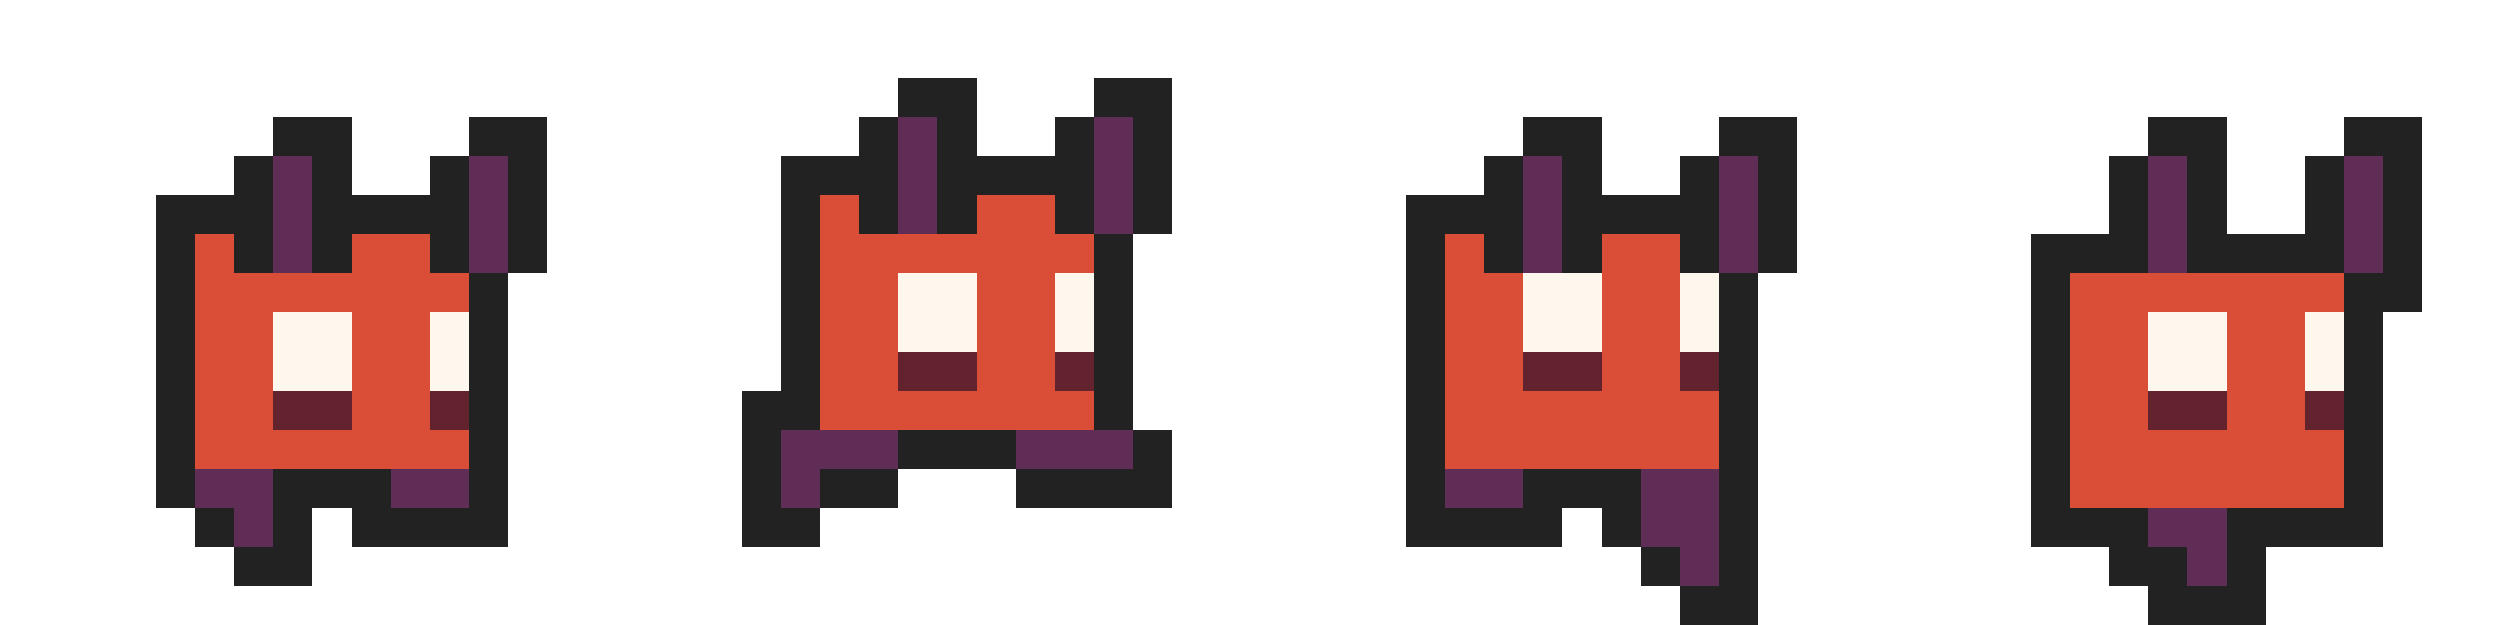
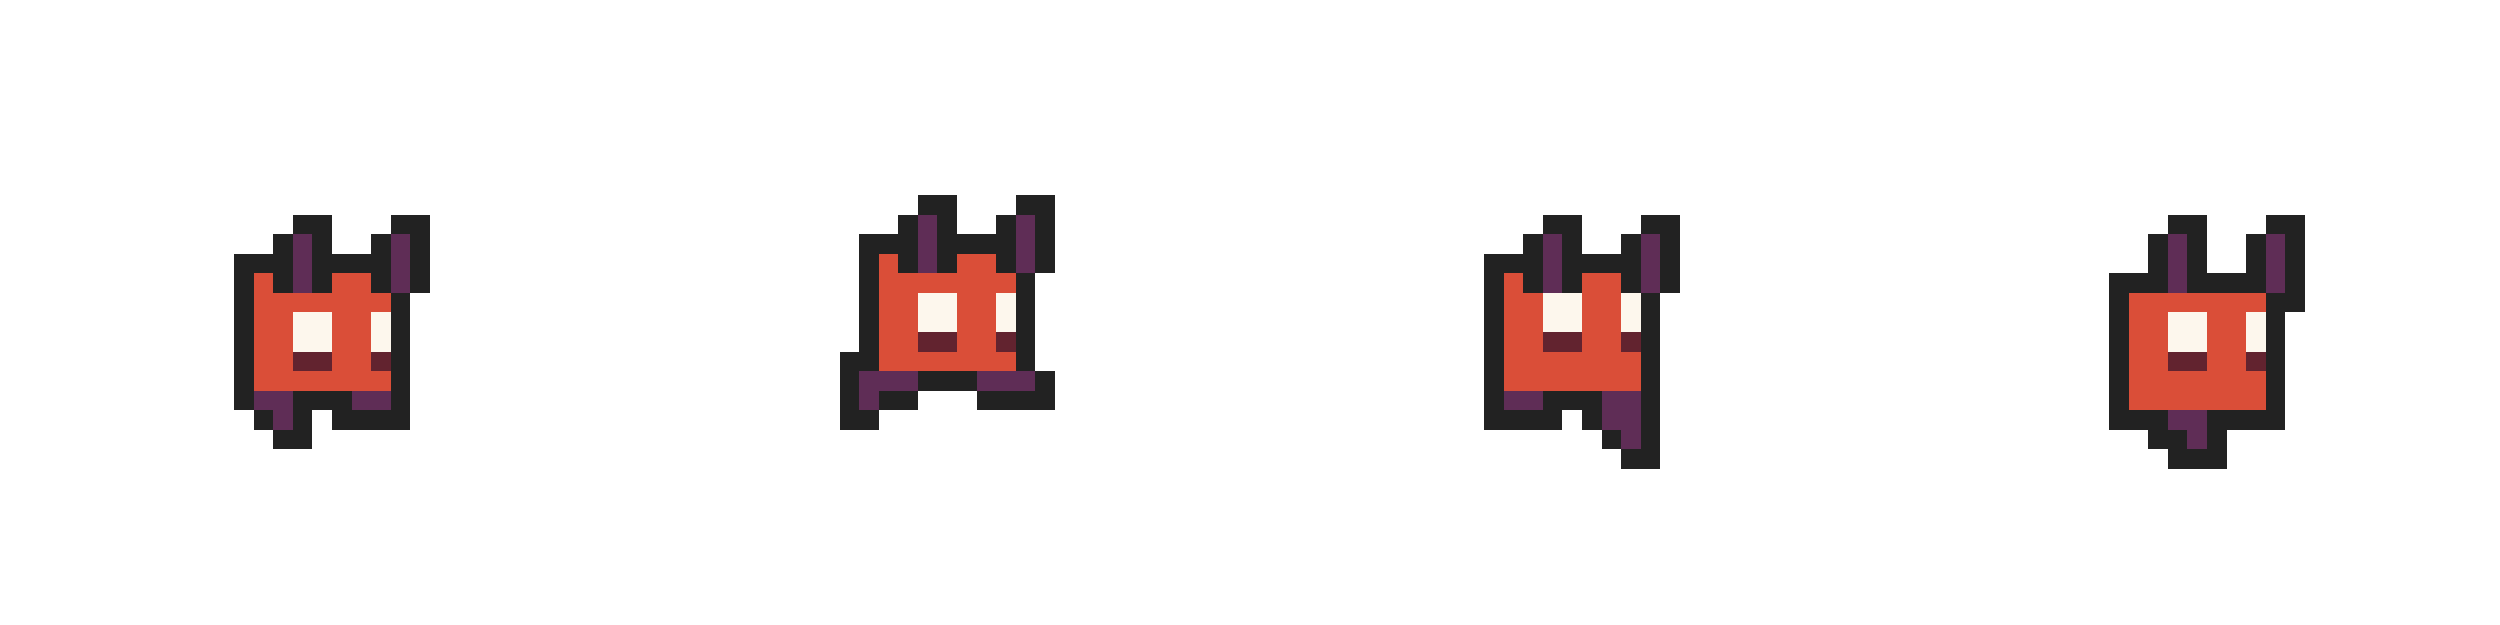
- <svg xmlns="http://www.w3.org/2000/svg" version="1.1" width="64" height="16" shape-rendering="crispEdges">
-   <rect x="23" y="2" width="1" height="1" fill="#222222" />
-   <rect x="24" y="2" width="1" height="1" fill="#222222" />
-   <rect x="28" y="2" width="1" height="1" fill="#222222" />
-   <rect x="29" y="2" width="1" height="1" fill="#222222" />
-   <rect x="7" y="3" width="1" height="1" fill="#222222" />
-   <rect x="8" y="3" width="1" height="1" fill="#222222" />
-   <rect x="12" y="3" width="1" height="1" fill="#222222" />
-   <rect x="13" y="3" width="1" height="1" fill="#222222" />
-   <rect x="22" y="3" width="1" height="1" fill="#222222" />
-   <rect x="23" y="3" width="1" height="1" fill="#5F2D56" />
-   <rect x="24" y="3" width="1" height="1" fill="#222222" />
-   <rect x="27" y="3" width="1" height="1" fill="#222222" />
-   <rect x="28" y="3" width="1" height="1" fill="#5F2D56" />
-   <rect x="29" y="3" width="1" height="1" fill="#222222" />
-   <rect x="39" y="3" width="1" height="1" fill="#222222" />
-   <rect x="40" y="3" width="1" height="1" fill="#222222" />
-   <rect x="44" y="3" width="1" height="1" fill="#222222" />
-   <rect x="45" y="3" width="1" height="1" fill="#222222" />
-   <rect x="55" y="3" width="1" height="1" fill="#222222" />
-   <rect x="56" y="3" width="1" height="1" fill="#222222" />
-   <rect x="60" y="3" width="1" height="1" fill="#222222" />
-   <rect x="61" y="3" width="1" height="1" fill="#222222" />
-   <rect x="6" y="4" width="1" height="1" fill="#222222" />
-   <rect x="7" y="4" width="1" height="1" fill="#5F2D56" />
-   <rect x="8" y="4" width="1" height="1" fill="#222222" />
-   <rect x="11" y="4" width="1" height="1" fill="#222222" />
-   <rect x="12" y="4" width="1" height="1" fill="#5F2D56" />
-   <rect x="13" y="4" width="1" height="1" fill="#222222" />
-   <rect x="20" y="4" width="1" height="1" fill="#222222" />
-   <rect x="21" y="4" width="1" height="1" fill="#222222" />
-   <rect x="22" y="4" width="1" height="1" fill="#222222" />
-   <rect x="23" y="4" width="1" height="1" fill="#5F2D56" />
-   <rect x="24" y="4" width="1" height="1" fill="#222222" />
-   <rect x="25" y="4" width="1" height="1" fill="#222222" />
-   <rect x="26" y="4" width="1" height="1" fill="#222222" />
-   <rect x="27" y="4" width="1" height="1" fill="#222222" />
-   <rect x="28" y="4" width="1" height="1" fill="#5F2D56" />
-   <rect x="29" y="4" width="1" height="1" fill="#222222" />
-   <rect x="38" y="4" width="1" height="1" fill="#222222" />
-   <rect x="39" y="4" width="1" height="1" fill="#5F2D56" />
-   <rect x="40" y="4" width="1" height="1" fill="#222222" />
-   <rect x="43" y="4" width="1" height="1" fill="#222222" />
-   <rect x="44" y="4" width="1" height="1" fill="#5F2D56" />
-   <rect x="45" y="4" width="1" height="1" fill="#222222" />
-   <rect x="54" y="4" width="1" height="1" fill="#222222" />
-   <rect x="55" y="4" width="1" height="1" fill="#5F2D56" />
-   <rect x="56" y="4" width="1" height="1" fill="#222222" />
-   <rect x="59" y="4" width="1" height="1" fill="#222222" />
-   <rect x="60" y="4" width="1" height="1" fill="#5F2D56" />
-   <rect x="61" y="4" width="1" height="1" fill="#222222" />
-   <rect x="4" y="5" width="1" height="1" fill="#222222" />
-   <rect x="5" y="5" width="1" height="1" fill="#222222" />
-   <rect x="6" y="5" width="1" height="1" fill="#222222" />
-   <rect x="7" y="5" width="1" height="1" fill="#5F2D56" />
-   <rect x="8" y="5" width="1" height="1" fill="#222222" />
-   <rect x="9" y="5" width="1" height="1" fill="#222222" />
-   <rect x="10" y="5" width="1" height="1" fill="#222222" />
-   <rect x="11" y="5" width="1" height="1" fill="#222222" />
-   <rect x="12" y="5" width="1" height="1" fill="#5F2D56" />
-   <rect x="13" y="5" width="1" height="1" fill="#222222" />
-   <rect x="20" y="5" width="1" height="1" fill="#222222" />
-   <rect x="21" y="5" width="1" height="1" fill="#DA4E38" />
-   <rect x="22" y="5" width="1" height="1" fill="#222222" />
-   <rect x="23" y="5" width="1" height="1" fill="#5F2D56" />
-   <rect x="24" y="5" width="1" height="1" fill="#222222" />
-   <rect x="25" y="5" width="1" height="1" fill="#DA4E38" />
-   <rect x="26" y="5" width="1" height="1" fill="#DA4E38" />
-   <rect x="27" y="5" width="1" height="1" fill="#222222" />
-   <rect x="28" y="5" width="1" height="1" fill="#5F2D56" />
-   <rect x="29" y="5" width="1" height="1" fill="#222222" />
-   <rect x="36" y="5" width="1" height="1" fill="#222222" />
-   <rect x="37" y="5" width="1" height="1" fill="#222222" />
-   <rect x="38" y="5" width="1" height="1" fill="#222222" />
-   <rect x="39" y="5" width="1" height="1" fill="#5F2D56" />
-   <rect x="40" y="5" width="1" height="1" fill="#222222" />
-   <rect x="41" y="5" width="1" height="1" fill="#222222" />
-   <rect x="42" y="5" width="1" height="1" fill="#222222" />
-   <rect x="43" y="5" width="1" height="1" fill="#222222" />
-   <rect x="44" y="5" width="1" height="1" fill="#5F2D56" />
-   <rect x="45" y="5" width="1" height="1" fill="#222222" />
-   <rect x="54" y="5" width="1" height="1" fill="#222222" />
-   <rect x="55" y="5" width="1" height="1" fill="#5F2D56" />
-   <rect x="56" y="5" width="1" height="1" fill="#222222" />
-   <rect x="59" y="5" width="1" height="1" fill="#222222" />
-   <rect x="60" y="5" width="1" height="1" fill="#5F2D56" />
-   <rect x="61" y="5" width="1" height="1" fill="#222222" />
-   <rect x="4" y="6" width="1" height="1" fill="#222222" />
-   <rect x="5" y="6" width="1" height="1" fill="#DA4E38" />
-   <rect x="6" y="6" width="1" height="1" fill="#222222" />
-   <rect x="7" y="6" width="1" height="1" fill="#5F2D56" />
-   <rect x="8" y="6" width="1" height="1" fill="#222222" />
-   <rect x="9" y="6" width="1" height="1" fill="#DA4E38" />
-   <rect x="10" y="6" width="1" height="1" fill="#DA4E38" />
-   <rect x="11" y="6" width="1" height="1" fill="#222222" />
-   <rect x="12" y="6" width="1" height="1" fill="#5F2D56" />
-   <rect x="13" y="6" width="1" height="1" fill="#222222" />
-   <rect x="20" y="6" width="1" height="1" fill="#222222" />
-   <rect x="21" y="6" width="1" height="1" fill="#DA4E38" />
-   <rect x="22" y="6" width="1" height="1" fill="#DA4E38" />
-   <rect x="23" y="6" width="1" height="1" fill="#DA4E38" />
-   <rect x="24" y="6" width="1" height="1" fill="#DA4E38" />
-   <rect x="25" y="6" width="1" height="1" fill="#DA4E38" />
-   <rect x="26" y="6" width="1" height="1" fill="#DA4E38" />
-   <rect x="27" y="6" width="1" height="1" fill="#DA4E38" />
-   <rect x="28" y="6" width="1" height="1" fill="#222222" />
-   <rect x="36" y="6" width="1" height="1" fill="#222222" />
-   <rect x="37" y="6" width="1" height="1" fill="#DA4E38" />
-   <rect x="38" y="6" width="1" height="1" fill="#222222" />
-   <rect x="39" y="6" width="1" height="1" fill="#5F2D56" />
-   <rect x="40" y="6" width="1" height="1" fill="#222222" />
-   <rect x="41" y="6" width="1" height="1" fill="#DA4E38" />
-   <rect x="42" y="6" width="1" height="1" fill="#DA4E38" />
-   <rect x="43" y="6" width="1" height="1" fill="#222222" />
-   <rect x="44" y="6" width="1" height="1" fill="#5F2D56" />
-   <rect x="45" y="6" width="1" height="1" fill="#222222" />
-   <rect x="52" y="6" width="1" height="1" fill="#222222" />
-   <rect x="53" y="6" width="1" height="1" fill="#222222" />
-   <rect x="54" y="6" width="1" height="1" fill="#222222" />
-   <rect x="55" y="6" width="1" height="1" fill="#5F2D56" />
-   <rect x="56" y="6" width="1" height="1" fill="#222222" />
-   <rect x="57" y="6" width="1" height="1" fill="#222222" />
-   <rect x="58" y="6" width="1" height="1" fill="#222222" />
-   <rect x="59" y="6" width="1" height="1" fill="#222222" />
-   <rect x="60" y="6" width="1" height="1" fill="#5F2D56" />
-   <rect x="61" y="6" width="1" height="1" fill="#222222" />
-   <rect x="4" y="7" width="1" height="1" fill="#222222" />
-   <rect x="5" y="7" width="1" height="1" fill="#DA4E38" />
-   <rect x="6" y="7" width="1" height="1" fill="#DA4E38" />
-   <rect x="7" y="7" width="1" height="1" fill="#DA4E38" />
-   <rect x="8" y="7" width="1" height="1" fill="#DA4E38" />
-   <rect x="9" y="7" width="1" height="1" fill="#DA4E38" />
-   <rect x="10" y="7" width="1" height="1" fill="#DA4E38" />
-   <rect x="11" y="7" width="1" height="1" fill="#DA4E38" />
-   <rect x="12" y="7" width="1" height="1" fill="#222222" />
-   <rect x="20" y="7" width="1" height="1" fill="#222222" />
-   <rect x="21" y="7" width="1" height="1" fill="#DA4E38" />
-   <rect x="22" y="7" width="1" height="1" fill="#DA4E38" />
-   <rect x="23" y="7" width="1" height="1" fill="#FDF7ED" />
-   <rect x="24" y="7" width="1" height="1" fill="#FDF7ED" />
-   <rect x="25" y="7" width="1" height="1" fill="#DA4E38" />
-   <rect x="26" y="7" width="1" height="1" fill="#DA4E38" />
-   <rect x="27" y="7" width="1" height="1" fill="#FDF7ED" />
-   <rect x="28" y="7" width="1" height="1" fill="#222222" />
-   <rect x="36" y="7" width="1" height="1" fill="#222222" />
-   <rect x="37" y="7" width="1" height="1" fill="#DA4E38" />
-   <rect x="38" y="7" width="1" height="1" fill="#DA4E38" />
-   <rect x="39" y="7" width="1" height="1" fill="#FDF7ED" />
-   <rect x="40" y="7" width="1" height="1" fill="#FDF7ED" />
-   <rect x="41" y="7" width="1" height="1" fill="#DA4E38" />
-   <rect x="42" y="7" width="1" height="1" fill="#DA4E38" />
-   <rect x="43" y="7" width="1" height="1" fill="#FDF7ED" />
-   <rect x="44" y="7" width="1" height="1" fill="#222222" />
-   <rect x="52" y="7" width="1" height="1" fill="#222222" />
-   <rect x="53" y="7" width="1" height="1" fill="#DA4E38" />
-   <rect x="54" y="7" width="1" height="1" fill="#DA4E38" />
-   <rect x="55" y="7" width="1" height="1" fill="#DA4E38" />
-   <rect x="56" y="7" width="1" height="1" fill="#DA4E38" />
-   <rect x="57" y="7" width="1" height="1" fill="#DA4E38" />
-   <rect x="58" y="7" width="1" height="1" fill="#DA4E38" />
-   <rect x="59" y="7" width="1" height="1" fill="#DA4E38" />
-   <rect x="60" y="7" width="1" height="1" fill="#222222" />
-   <rect x="61" y="7" width="1" height="1" fill="#222222" />
-   <rect x="4" y="8" width="1" height="1" fill="#222222" />
-   <rect x="5" y="8" width="1" height="1" fill="#DA4E38" />
-   <rect x="6" y="8" width="1" height="1" fill="#DA4E38" />
-   <rect x="7" y="8" width="1" height="1" fill="#FDF7ED" />
-   <rect x="8" y="8" width="1" height="1" fill="#FDF7ED" />
-   <rect x="9" y="8" width="1" height="1" fill="#DA4E38" />
-   <rect x="10" y="8" width="1" height="1" fill="#DA4E38" />
-   <rect x="11" y="8" width="1" height="1" fill="#FDF7ED" />
-   <rect x="12" y="8" width="1" height="1" fill="#222222" />
-   <rect x="20" y="8" width="1" height="1" fill="#222222" />
-   <rect x="21" y="8" width="1" height="1" fill="#DA4E38" />
-   <rect x="22" y="8" width="1" height="1" fill="#DA4E38" />
-   <rect x="23" y="8" width="1" height="1" fill="#FDF7ED" />
-   <rect x="24" y="8" width="1" height="1" fill="#FDF7ED" />
-   <rect x="25" y="8" width="1" height="1" fill="#DA4E38" />
-   <rect x="26" y="8" width="1" height="1" fill="#DA4E38" />
-   <rect x="27" y="8" width="1" height="1" fill="#FDF7ED" />
-   <rect x="28" y="8" width="1" height="1" fill="#222222" />
-   <rect x="36" y="8" width="1" height="1" fill="#222222" />
-   <rect x="37" y="8" width="1" height="1" fill="#DA4E38" />
-   <rect x="38" y="8" width="1" height="1" fill="#DA4E38" />
-   <rect x="39" y="8" width="1" height="1" fill="#FDF7ED" />
-   <rect x="40" y="8" width="1" height="1" fill="#FDF7ED" />
-   <rect x="41" y="8" width="1" height="1" fill="#DA4E38" />
-   <rect x="42" y="8" width="1" height="1" fill="#DA4E38" />
-   <rect x="43" y="8" width="1" height="1" fill="#FDF7ED" />
-   <rect x="44" y="8" width="1" height="1" fill="#222222" />
-   <rect x="52" y="8" width="1" height="1" fill="#222222" />
-   <rect x="53" y="8" width="1" height="1" fill="#DA4E38" />
-   <rect x="54" y="8" width="1" height="1" fill="#DA4E38" />
-   <rect x="55" y="8" width="1" height="1" fill="#FDF7ED" />
-   <rect x="56" y="8" width="1" height="1" fill="#FDF7ED" />
-   <rect x="57" y="8" width="1" height="1" fill="#DA4E38" />
-   <rect x="58" y="8" width="1" height="1" fill="#DA4E38" />
-   <rect x="59" y="8" width="1" height="1" fill="#FDF7ED" />
-   <rect x="60" y="8" width="1" height="1" fill="#222222" />
-   <rect x="4" y="9" width="1" height="1" fill="#222222" />
-   <rect x="5" y="9" width="1" height="1" fill="#DA4E38" />
-   <rect x="6" y="9" width="1" height="1" fill="#DA4E38" />
-   <rect x="7" y="9" width="1" height="1" fill="#FDF7ED" />
-   <rect x="8" y="9" width="1" height="1" fill="#FDF7ED" />
-   <rect x="9" y="9" width="1" height="1" fill="#DA4E38" />
-   <rect x="10" y="9" width="1" height="1" fill="#DA4E38" />
-   <rect x="11" y="9" width="1" height="1" fill="#FDF7ED" />
-   <rect x="12" y="9" width="1" height="1" fill="#222222" />
-   <rect x="20" y="9" width="1" height="1" fill="#222222" />
-   <rect x="21" y="9" width="1" height="1" fill="#DA4E38" />
-   <rect x="22" y="9" width="1" height="1" fill="#DA4E38" />
-   <rect x="23" y="9" width="1" height="1" fill="#62232F" />
-   <rect x="24" y="9" width="1" height="1" fill="#62232F" />
-   <rect x="25" y="9" width="1" height="1" fill="#DA4E38" />
-   <rect x="26" y="9" width="1" height="1" fill="#DA4E38" />
-   <rect x="27" y="9" width="1" height="1" fill="#62232F" />
-   <rect x="28" y="9" width="1" height="1" fill="#222222" />
-   <rect x="36" y="9" width="1" height="1" fill="#222222" />
-   <rect x="37" y="9" width="1" height="1" fill="#DA4E38" />
-   <rect x="38" y="9" width="1" height="1" fill="#DA4E38" />
-   <rect x="39" y="9" width="1" height="1" fill="#62232F" />
-   <rect x="40" y="9" width="1" height="1" fill="#62232F" />
-   <rect x="41" y="9" width="1" height="1" fill="#DA4E38" />
-   <rect x="42" y="9" width="1" height="1" fill="#DA4E38" />
-   <rect x="43" y="9" width="1" height="1" fill="#62232F" />
-   <rect x="44" y="9" width="1" height="1" fill="#222222" />
-   <rect x="52" y="9" width="1" height="1" fill="#222222" />
-   <rect x="53" y="9" width="1" height="1" fill="#DA4E38" />
-   <rect x="54" y="9" width="1" height="1" fill="#DA4E38" />
-   <rect x="55" y="9" width="1" height="1" fill="#FDF7ED" />
-   <rect x="56" y="9" width="1" height="1" fill="#FDF7ED" />
-   <rect x="57" y="9" width="1" height="1" fill="#DA4E38" />
-   <rect x="58" y="9" width="1" height="1" fill="#DA4E38" />
-   <rect x="59" y="9" width="1" height="1" fill="#FDF7ED" />
-   <rect x="60" y="9" width="1" height="1" fill="#222222" />
-   <rect x="4" y="10" width="1" height="1" fill="#222222" />
-   <rect x="5" y="10" width="1" height="1" fill="#DA4E38" />
-   <rect x="6" y="10" width="1" height="1" fill="#DA4E38" />
-   <rect x="7" y="10" width="1" height="1" fill="#62232F" />
-   <rect x="8" y="10" width="1" height="1" fill="#62232F" />
-   <rect x="9" y="10" width="1" height="1" fill="#DA4E38" />
-   <rect x="10" y="10" width="1" height="1" fill="#DA4E38" />
-   <rect x="11" y="10" width="1" height="1" fill="#62232F" />
-   <rect x="12" y="10" width="1" height="1" fill="#222222" />
-   <rect x="19" y="10" width="1" height="1" fill="#222222" />
-   <rect x="20" y="10" width="1" height="1" fill="#222222" />
-   <rect x="21" y="10" width="1" height="1" fill="#DA4E38" />
-   <rect x="22" y="10" width="1" height="1" fill="#DA4E38" />
-   <rect x="23" y="10" width="1" height="1" fill="#DA4E38" />
-   <rect x="24" y="10" width="1" height="1" fill="#DA4E38" />
-   <rect x="25" y="10" width="1" height="1" fill="#DA4E38" />
-   <rect x="26" y="10" width="1" height="1" fill="#DA4E38" />
-   <rect x="27" y="10" width="1" height="1" fill="#DA4E38" />
-   <rect x="28" y="10" width="1" height="1" fill="#222222" />
-   <rect x="36" y="10" width="1" height="1" fill="#222222" />
-   <rect x="37" y="10" width="1" height="1" fill="#DA4E38" />
-   <rect x="38" y="10" width="1" height="1" fill="#DA4E38" />
-   <rect x="39" y="10" width="1" height="1" fill="#DA4E38" />
-   <rect x="40" y="10" width="1" height="1" fill="#DA4E38" />
-   <rect x="41" y="10" width="1" height="1" fill="#DA4E38" />
-   <rect x="42" y="10" width="1" height="1" fill="#DA4E38" />
-   <rect x="43" y="10" width="1" height="1" fill="#DA4E38" />
-   <rect x="44" y="10" width="1" height="1" fill="#222222" />
+ <svg xmlns="http://www.w3.org/2000/svg" version="1.1" width="128" height="32" shape-rendering="crispEdges">
+   <rect x="47" y="10" width="1" height="1" fill="#222222" />
+   <rect x="48" y="10" width="1" height="1" fill="#222222" />
  <rect x="52" y="10" width="1" height="1" fill="#222222" />
-   <rect x="53" y="10" width="1" height="1" fill="#DA4E38" />
-   <rect x="54" y="10" width="1" height="1" fill="#DA4E38" />
-   <rect x="55" y="10" width="1" height="1" fill="#62232F" />
-   <rect x="56" y="10" width="1" height="1" fill="#62232F" />
-   <rect x="57" y="10" width="1" height="1" fill="#DA4E38" />
-   <rect x="58" y="10" width="1" height="1" fill="#DA4E38" />
-   <rect x="59" y="10" width="1" height="1" fill="#62232F" />
-   <rect x="60" y="10" width="1" height="1" fill="#222222" />
-   <rect x="4" y="11" width="1" height="1" fill="#222222" />
-   <rect x="5" y="11" width="1" height="1" fill="#DA4E38" />
-   <rect x="6" y="11" width="1" height="1" fill="#DA4E38" />
-   <rect x="7" y="11" width="1" height="1" fill="#DA4E38" />
-   <rect x="8" y="11" width="1" height="1" fill="#DA4E38" />
-   <rect x="9" y="11" width="1" height="1" fill="#DA4E38" />
-   <rect x="10" y="11" width="1" height="1" fill="#DA4E38" />
-   <rect x="11" y="11" width="1" height="1" fill="#DA4E38" />
-   <rect x="12" y="11" width="1" height="1" fill="#222222" />
-   <rect x="19" y="11" width="1" height="1" fill="#222222" />
-   <rect x="20" y="11" width="1" height="1" fill="#5F2D56" />
-   <rect x="21" y="11" width="1" height="1" fill="#5F2D56" />
-   <rect x="22" y="11" width="1" height="1" fill="#5F2D56" />
-   <rect x="23" y="11" width="1" height="1" fill="#222222" />
-   <rect x="24" y="11" width="1" height="1" fill="#222222" />
-   <rect x="25" y="11" width="1" height="1" fill="#222222" />
-   <rect x="26" y="11" width="1" height="1" fill="#5F2D56" />
-   <rect x="27" y="11" width="1" height="1" fill="#5F2D56" />
-   <rect x="28" y="11" width="1" height="1" fill="#5F2D56" />
-   <rect x="29" y="11" width="1" height="1" fill="#222222" />
-   <rect x="36" y="11" width="1" height="1" fill="#222222" />
-   <rect x="37" y="11" width="1" height="1" fill="#DA4E38" />
-   <rect x="38" y="11" width="1" height="1" fill="#DA4E38" />
-   <rect x="39" y="11" width="1" height="1" fill="#DA4E38" />
-   <rect x="40" y="11" width="1" height="1" fill="#DA4E38" />
-   <rect x="41" y="11" width="1" height="1" fill="#DA4E38" />
-   <rect x="42" y="11" width="1" height="1" fill="#DA4E38" />
-   <rect x="43" y="11" width="1" height="1" fill="#DA4E38" />
-   <rect x="44" y="11" width="1" height="1" fill="#222222" />
-   <rect x="52" y="11" width="1" height="1" fill="#222222" />
-   <rect x="53" y="11" width="1" height="1" fill="#DA4E38" />
-   <rect x="54" y="11" width="1" height="1" fill="#DA4E38" />
-   <rect x="55" y="11" width="1" height="1" fill="#DA4E38" />
-   <rect x="56" y="11" width="1" height="1" fill="#DA4E38" />
-   <rect x="57" y="11" width="1" height="1" fill="#DA4E38" />
-   <rect x="58" y="11" width="1" height="1" fill="#DA4E38" />
-   <rect x="59" y="11" width="1" height="1" fill="#DA4E38" />
-   <rect x="60" y="11" width="1" height="1" fill="#222222" />
-   <rect x="4" y="12" width="1" height="1" fill="#222222" />
-   <rect x="5" y="12" width="1" height="1" fill="#5F2D56" />
-   <rect x="6" y="12" width="1" height="1" fill="#5F2D56" />
-   <rect x="7" y="12" width="1" height="1" fill="#222222" />
-   <rect x="8" y="12" width="1" height="1" fill="#222222" />
-   <rect x="9" y="12" width="1" height="1" fill="#222222" />
-   <rect x="10" y="12" width="1" height="1" fill="#5F2D56" />
-   <rect x="11" y="12" width="1" height="1" fill="#5F2D56" />
-   <rect x="12" y="12" width="1" height="1" fill="#222222" />
+   <rect x="53" y="10" width="1" height="1" fill="#222222" />
+   <rect x="15" y="11" width="1" height="1" fill="#222222" />
+   <rect x="16" y="11" width="1" height="1" fill="#222222" />
+   <rect x="20" y="11" width="1" height="1" fill="#222222" />
+   <rect x="21" y="11" width="1" height="1" fill="#222222" />
+   <rect x="46" y="11" width="1" height="1" fill="#222222" />
+   <rect x="47" y="11" width="1" height="1" fill="#5F2D56" />
+   <rect x="48" y="11" width="1" height="1" fill="#222222" />
+   <rect x="51" y="11" width="1" height="1" fill="#222222" />
+   <rect x="52" y="11" width="1" height="1" fill="#5F2D56" />
+   <rect x="53" y="11" width="1" height="1" fill="#222222" />
+   <rect x="79" y="11" width="1" height="1" fill="#222222" />
+   <rect x="80" y="11" width="1" height="1" fill="#222222" />
+   <rect x="84" y="11" width="1" height="1" fill="#222222" />
+   <rect x="85" y="11" width="1" height="1" fill="#222222" />
+   <rect x="111" y="11" width="1" height="1" fill="#222222" />
+   <rect x="112" y="11" width="1" height="1" fill="#222222" />
+   <rect x="116" y="11" width="1" height="1" fill="#222222" />
+   <rect x="117" y="11" width="1" height="1" fill="#222222" />
+   <rect x="14" y="12" width="1" height="1" fill="#222222" />
+   <rect x="15" y="12" width="1" height="1" fill="#5F2D56" />
+   <rect x="16" y="12" width="1" height="1" fill="#222222" />
  <rect x="19" y="12" width="1" height="1" fill="#222222" />
  <rect x="20" y="12" width="1" height="1" fill="#5F2D56" />
  <rect x="21" y="12" width="1" height="1" fill="#222222" />
-   <rect x="22" y="12" width="1" height="1" fill="#222222" />
-   <rect x="26" y="12" width="1" height="1" fill="#222222" />
-   <rect x="27" y="12" width="1" height="1" fill="#222222" />
-   <rect x="28" y="12" width="1" height="1" fill="#222222" />
-   <rect x="29" y="12" width="1" height="1" fill="#222222" />
-   <rect x="36" y="12" width="1" height="1" fill="#222222" />
-   <rect x="37" y="12" width="1" height="1" fill="#5F2D56" />
-   <rect x="38" y="12" width="1" height="1" fill="#5F2D56" />
-   <rect x="39" y="12" width="1" height="1" fill="#222222" />
-   <rect x="40" y="12" width="1" height="1" fill="#222222" />
-   <rect x="41" y="12" width="1" height="1" fill="#222222" />
-   <rect x="42" y="12" width="1" height="1" fill="#5F2D56" />
-   <rect x="43" y="12" width="1" height="1" fill="#5F2D56" />
  <rect x="44" y="12" width="1" height="1" fill="#222222" />
-   <rect x="52" y="12" width="1" height="1" fill="#222222" />
-   <rect x="53" y="12" width="1" height="1" fill="#DA4E38" />
-   <rect x="54" y="12" width="1" height="1" fill="#DA4E38" />
-   <rect x="55" y="12" width="1" height="1" fill="#DA4E38" />
-   <rect x="56" y="12" width="1" height="1" fill="#DA4E38" />
-   <rect x="57" y="12" width="1" height="1" fill="#DA4E38" />
-   <rect x="58" y="12" width="1" height="1" fill="#DA4E38" />
-   <rect x="59" y="12" width="1" height="1" fill="#DA4E38" />
-   <rect x="60" y="12" width="1" height="1" fill="#222222" />
-   <rect x="5" y="13" width="1" height="1" fill="#222222" />
-   <rect x="6" y="13" width="1" height="1" fill="#5F2D56" />
-   <rect x="7" y="13" width="1" height="1" fill="#222222" />
-   <rect x="9" y="13" width="1" height="1" fill="#222222" />
-   <rect x="10" y="13" width="1" height="1" fill="#222222" />
-   <rect x="11" y="13" width="1" height="1" fill="#222222" />
+   <rect x="45" y="12" width="1" height="1" fill="#222222" />
+   <rect x="46" y="12" width="1" height="1" fill="#222222" />
+   <rect x="47" y="12" width="1" height="1" fill="#5F2D56" />
+   <rect x="48" y="12" width="1" height="1" fill="#222222" />
+   <rect x="49" y="12" width="1" height="1" fill="#222222" />
+   <rect x="50" y="12" width="1" height="1" fill="#222222" />
+   <rect x="51" y="12" width="1" height="1" fill="#222222" />
+   <rect x="52" y="12" width="1" height="1" fill="#5F2D56" />
+   <rect x="53" y="12" width="1" height="1" fill="#222222" />
+   <rect x="78" y="12" width="1" height="1" fill="#222222" />
+   <rect x="79" y="12" width="1" height="1" fill="#5F2D56" />
+   <rect x="80" y="12" width="1" height="1" fill="#222222" />
+   <rect x="83" y="12" width="1" height="1" fill="#222222" />
+   <rect x="84" y="12" width="1" height="1" fill="#5F2D56" />
+   <rect x="85" y="12" width="1" height="1" fill="#222222" />
+   <rect x="110" y="12" width="1" height="1" fill="#222222" />
+   <rect x="111" y="12" width="1" height="1" fill="#5F2D56" />
+   <rect x="112" y="12" width="1" height="1" fill="#222222" />
+   <rect x="115" y="12" width="1" height="1" fill="#222222" />
+   <rect x="116" y="12" width="1" height="1" fill="#5F2D56" />
+   <rect x="117" y="12" width="1" height="1" fill="#222222" />
  <rect x="12" y="13" width="1" height="1" fill="#222222" />
+   <rect x="13" y="13" width="1" height="1" fill="#222222" />
+   <rect x="14" y="13" width="1" height="1" fill="#222222" />
+   <rect x="15" y="13" width="1" height="1" fill="#5F2D56" />
+   <rect x="16" y="13" width="1" height="1" fill="#222222" />
+   <rect x="17" y="13" width="1" height="1" fill="#222222" />
+   <rect x="18" y="13" width="1" height="1" fill="#222222" />
  <rect x="19" y="13" width="1" height="1" fill="#222222" />
-   <rect x="20" y="13" width="1" height="1" fill="#222222" />
-   <rect x="36" y="13" width="1" height="1" fill="#222222" />
-   <rect x="37" y="13" width="1" height="1" fill="#222222" />
-   <rect x="38" y="13" width="1" height="1" fill="#222222" />
-   <rect x="39" y="13" width="1" height="1" fill="#222222" />
-   <rect x="41" y="13" width="1" height="1" fill="#222222" />
-   <rect x="42" y="13" width="1" height="1" fill="#5F2D56" />
-   <rect x="43" y="13" width="1" height="1" fill="#5F2D56" />
+   <rect x="20" y="13" width="1" height="1" fill="#5F2D56" />
+   <rect x="21" y="13" width="1" height="1" fill="#222222" />
  <rect x="44" y="13" width="1" height="1" fill="#222222" />
-   <rect x="52" y="13" width="1" height="1" fill="#222222" />
+   <rect x="45" y="13" width="1" height="1" fill="#DA4E38" />
+   <rect x="46" y="13" width="1" height="1" fill="#222222" />
+   <rect x="47" y="13" width="1" height="1" fill="#5F2D56" />
+   <rect x="48" y="13" width="1" height="1" fill="#222222" />
+   <rect x="49" y="13" width="1" height="1" fill="#DA4E38" />
+   <rect x="50" y="13" width="1" height="1" fill="#DA4E38" />
+   <rect x="51" y="13" width="1" height="1" fill="#222222" />
+   <rect x="52" y="13" width="1" height="1" fill="#5F2D56" />
  <rect x="53" y="13" width="1" height="1" fill="#222222" />
-   <rect x="54" y="13" width="1" height="1" fill="#222222" />
-   <rect x="55" y="13" width="1" height="1" fill="#5F2D56" />
-   <rect x="56" y="13" width="1" height="1" fill="#5F2D56" />
-   <rect x="57" y="13" width="1" height="1" fill="#222222" />
-   <rect x="58" y="13" width="1" height="1" fill="#222222" />
-   <rect x="59" y="13" width="1" height="1" fill="#222222" />
-   <rect x="60" y="13" width="1" height="1" fill="#222222" />
-   <rect x="6" y="14" width="1" height="1" fill="#222222" />
-   <rect x="7" y="14" width="1" height="1" fill="#222222" />
-   <rect x="42" y="14" width="1" height="1" fill="#222222" />
-   <rect x="43" y="14" width="1" height="1" fill="#5F2D56" />
+   <rect x="76" y="13" width="1" height="1" fill="#222222" />
+   <rect x="77" y="13" width="1" height="1" fill="#222222" />
+   <rect x="78" y="13" width="1" height="1" fill="#222222" />
+   <rect x="79" y="13" width="1" height="1" fill="#5F2D56" />
+   <rect x="80" y="13" width="1" height="1" fill="#222222" />
+   <rect x="81" y="13" width="1" height="1" fill="#222222" />
+   <rect x="82" y="13" width="1" height="1" fill="#222222" />
+   <rect x="83" y="13" width="1" height="1" fill="#222222" />
+   <rect x="84" y="13" width="1" height="1" fill="#5F2D56" />
+   <rect x="85" y="13" width="1" height="1" fill="#222222" />
+   <rect x="110" y="13" width="1" height="1" fill="#222222" />
+   <rect x="111" y="13" width="1" height="1" fill="#5F2D56" />
+   <rect x="112" y="13" width="1" height="1" fill="#222222" />
+   <rect x="115" y="13" width="1" height="1" fill="#222222" />
+   <rect x="116" y="13" width="1" height="1" fill="#5F2D56" />
+   <rect x="117" y="13" width="1" height="1" fill="#222222" />
+   <rect x="12" y="14" width="1" height="1" fill="#222222" />
+   <rect x="13" y="14" width="1" height="1" fill="#DA4E38" />
+   <rect x="14" y="14" width="1" height="1" fill="#222222" />
+   <rect x="15" y="14" width="1" height="1" fill="#5F2D56" />
+   <rect x="16" y="14" width="1" height="1" fill="#222222" />
+   <rect x="17" y="14" width="1" height="1" fill="#DA4E38" />
+   <rect x="18" y="14" width="1" height="1" fill="#DA4E38" />
+   <rect x="19" y="14" width="1" height="1" fill="#222222" />
+   <rect x="20" y="14" width="1" height="1" fill="#5F2D56" />
+   <rect x="21" y="14" width="1" height="1" fill="#222222" />
  <rect x="44" y="14" width="1" height="1" fill="#222222" />
-   <rect x="54" y="14" width="1" height="1" fill="#222222" />
-   <rect x="55" y="14" width="1" height="1" fill="#222222" />
-   <rect x="56" y="14" width="1" height="1" fill="#5F2D56" />
-   <rect x="57" y="14" width="1" height="1" fill="#222222" />
-   <rect x="43" y="15" width="1" height="1" fill="#222222" />
+   <rect x="45" y="14" width="1" height="1" fill="#DA4E38" />
+   <rect x="46" y="14" width="1" height="1" fill="#DA4E38" />
+   <rect x="47" y="14" width="1" height="1" fill="#DA4E38" />
+   <rect x="48" y="14" width="1" height="1" fill="#DA4E38" />
+   <rect x="49" y="14" width="1" height="1" fill="#DA4E38" />
+   <rect x="50" y="14" width="1" height="1" fill="#DA4E38" />
+   <rect x="51" y="14" width="1" height="1" fill="#DA4E38" />
+   <rect x="52" y="14" width="1" height="1" fill="#222222" />
+   <rect x="76" y="14" width="1" height="1" fill="#222222" />
+   <rect x="77" y="14" width="1" height="1" fill="#DA4E38" />
+   <rect x="78" y="14" width="1" height="1" fill="#222222" />
+   <rect x="79" y="14" width="1" height="1" fill="#5F2D56" />
+   <rect x="80" y="14" width="1" height="1" fill="#222222" />
+   <rect x="81" y="14" width="1" height="1" fill="#DA4E38" />
+   <rect x="82" y="14" width="1" height="1" fill="#DA4E38" />
+   <rect x="83" y="14" width="1" height="1" fill="#222222" />
+   <rect x="84" y="14" width="1" height="1" fill="#5F2D56" />
+   <rect x="85" y="14" width="1" height="1" fill="#222222" />
+   <rect x="108" y="14" width="1" height="1" fill="#222222" />
+   <rect x="109" y="14" width="1" height="1" fill="#222222" />
+   <rect x="110" y="14" width="1" height="1" fill="#222222" />
+   <rect x="111" y="14" width="1" height="1" fill="#5F2D56" />
+   <rect x="112" y="14" width="1" height="1" fill="#222222" />
+   <rect x="113" y="14" width="1" height="1" fill="#222222" />
+   <rect x="114" y="14" width="1" height="1" fill="#222222" />
+   <rect x="115" y="14" width="1" height="1" fill="#222222" />
+   <rect x="116" y="14" width="1" height="1" fill="#5F2D56" />
+   <rect x="117" y="14" width="1" height="1" fill="#222222" />
+   <rect x="12" y="15" width="1" height="1" fill="#222222" />
+   <rect x="13" y="15" width="1" height="1" fill="#DA4E38" />
+   <rect x="14" y="15" width="1" height="1" fill="#DA4E38" />
+   <rect x="15" y="15" width="1" height="1" fill="#DA4E38" />
+   <rect x="16" y="15" width="1" height="1" fill="#DA4E38" />
+   <rect x="17" y="15" width="1" height="1" fill="#DA4E38" />
+   <rect x="18" y="15" width="1" height="1" fill="#DA4E38" />
+   <rect x="19" y="15" width="1" height="1" fill="#DA4E38" />
+   <rect x="20" y="15" width="1" height="1" fill="#222222" />
  <rect x="44" y="15" width="1" height="1" fill="#222222" />
-   <rect x="55" y="15" width="1" height="1" fill="#222222" />
-   <rect x="56" y="15" width="1" height="1" fill="#222222" />
-   <rect x="57" y="15" width="1" height="1" fill="#222222" />
+   <rect x="45" y="15" width="1" height="1" fill="#DA4E38" />
+   <rect x="46" y="15" width="1" height="1" fill="#DA4E38" />
+   <rect x="47" y="15" width="1" height="1" fill="#FDF7ED" />
+   <rect x="48" y="15" width="1" height="1" fill="#FDF7ED" />
+   <rect x="49" y="15" width="1" height="1" fill="#DA4E38" />
+   <rect x="50" y="15" width="1" height="1" fill="#DA4E38" />
+   <rect x="51" y="15" width="1" height="1" fill="#FDF7ED" />
+   <rect x="52" y="15" width="1" height="1" fill="#222222" />
+   <rect x="76" y="15" width="1" height="1" fill="#222222" />
+   <rect x="77" y="15" width="1" height="1" fill="#DA4E38" />
+   <rect x="78" y="15" width="1" height="1" fill="#DA4E38" />
+   <rect x="79" y="15" width="1" height="1" fill="#FDF7ED" />
+   <rect x="80" y="15" width="1" height="1" fill="#FDF7ED" />
+   <rect x="81" y="15" width="1" height="1" fill="#DA4E38" />
+   <rect x="82" y="15" width="1" height="1" fill="#DA4E38" />
+   <rect x="83" y="15" width="1" height="1" fill="#FDF7ED" />
+   <rect x="84" y="15" width="1" height="1" fill="#222222" />
+   <rect x="108" y="15" width="1" height="1" fill="#222222" />
+   <rect x="109" y="15" width="1" height="1" fill="#DA4E38" />
+   <rect x="110" y="15" width="1" height="1" fill="#DA4E38" />
+   <rect x="111" y="15" width="1" height="1" fill="#DA4E38" />
+   <rect x="112" y="15" width="1" height="1" fill="#DA4E38" />
+   <rect x="113" y="15" width="1" height="1" fill="#DA4E38" />
+   <rect x="114" y="15" width="1" height="1" fill="#DA4E38" />
+   <rect x="115" y="15" width="1" height="1" fill="#DA4E38" />
+   <rect x="116" y="15" width="1" height="1" fill="#222222" />
+   <rect x="117" y="15" width="1" height="1" fill="#222222" />
+   <rect x="12" y="16" width="1" height="1" fill="#222222" />
+   <rect x="13" y="16" width="1" height="1" fill="#DA4E38" />
+   <rect x="14" y="16" width="1" height="1" fill="#DA4E38" />
+   <rect x="15" y="16" width="1" height="1" fill="#FDF7ED" />
+   <rect x="16" y="16" width="1" height="1" fill="#FDF7ED" />
+   <rect x="17" y="16" width="1" height="1" fill="#DA4E38" />
+   <rect x="18" y="16" width="1" height="1" fill="#DA4E38" />
+   <rect x="19" y="16" width="1" height="1" fill="#FDF7ED" />
+   <rect x="20" y="16" width="1" height="1" fill="#222222" />
+   <rect x="44" y="16" width="1" height="1" fill="#222222" />
+   <rect x="45" y="16" width="1" height="1" fill="#DA4E38" />
+   <rect x="46" y="16" width="1" height="1" fill="#DA4E38" />
+   <rect x="47" y="16" width="1" height="1" fill="#FDF7ED" />
+   <rect x="48" y="16" width="1" height="1" fill="#FDF7ED" />
+   <rect x="49" y="16" width="1" height="1" fill="#DA4E38" />
+   <rect x="50" y="16" width="1" height="1" fill="#DA4E38" />
+   <rect x="51" y="16" width="1" height="1" fill="#FDF7ED" />
+   <rect x="52" y="16" width="1" height="1" fill="#222222" />
+   <rect x="76" y="16" width="1" height="1" fill="#222222" />
+   <rect x="77" y="16" width="1" height="1" fill="#DA4E38" />
+   <rect x="78" y="16" width="1" height="1" fill="#DA4E38" />
+   <rect x="79" y="16" width="1" height="1" fill="#FDF7ED" />
+   <rect x="80" y="16" width="1" height="1" fill="#FDF7ED" />
+   <rect x="81" y="16" width="1" height="1" fill="#DA4E38" />
+   <rect x="82" y="16" width="1" height="1" fill="#DA4E38" />
+   <rect x="83" y="16" width="1" height="1" fill="#FDF7ED" />
+   <rect x="84" y="16" width="1" height="1" fill="#222222" />
+   <rect x="108" y="16" width="1" height="1" fill="#222222" />
+   <rect x="109" y="16" width="1" height="1" fill="#DA4E38" />
+   <rect x="110" y="16" width="1" height="1" fill="#DA4E38" />
+   <rect x="111" y="16" width="1" height="1" fill="#FDF7ED" />
+   <rect x="112" y="16" width="1" height="1" fill="#FDF7ED" />
+   <rect x="113" y="16" width="1" height="1" fill="#DA4E38" />
+   <rect x="114" y="16" width="1" height="1" fill="#DA4E38" />
+   <rect x="115" y="16" width="1" height="1" fill="#FDF7ED" />
+   <rect x="116" y="16" width="1" height="1" fill="#222222" />
+   <rect x="12" y="17" width="1" height="1" fill="#222222" />
+   <rect x="13" y="17" width="1" height="1" fill="#DA4E38" />
+   <rect x="14" y="17" width="1" height="1" fill="#DA4E38" />
+   <rect x="15" y="17" width="1" height="1" fill="#FDF7ED" />
+   <rect x="16" y="17" width="1" height="1" fill="#FDF7ED" />
+   <rect x="17" y="17" width="1" height="1" fill="#DA4E38" />
+   <rect x="18" y="17" width="1" height="1" fill="#DA4E38" />
+   <rect x="19" y="17" width="1" height="1" fill="#FDF7ED" />
+   <rect x="20" y="17" width="1" height="1" fill="#222222" />
+   <rect x="44" y="17" width="1" height="1" fill="#222222" />
+   <rect x="45" y="17" width="1" height="1" fill="#DA4E38" />
+   <rect x="46" y="17" width="1" height="1" fill="#DA4E38" />
+   <rect x="47" y="17" width="1" height="1" fill="#62232F" />
+   <rect x="48" y="17" width="1" height="1" fill="#62232F" />
+   <rect x="49" y="17" width="1" height="1" fill="#DA4E38" />
+   <rect x="50" y="17" width="1" height="1" fill="#DA4E38" />
+   <rect x="51" y="17" width="1" height="1" fill="#62232F" />
+   <rect x="52" y="17" width="1" height="1" fill="#222222" />
+   <rect x="76" y="17" width="1" height="1" fill="#222222" />
+   <rect x="77" y="17" width="1" height="1" fill="#DA4E38" />
+   <rect x="78" y="17" width="1" height="1" fill="#DA4E38" />
+   <rect x="79" y="17" width="1" height="1" fill="#62232F" />
+   <rect x="80" y="17" width="1" height="1" fill="#62232F" />
+   <rect x="81" y="17" width="1" height="1" fill="#DA4E38" />
+   <rect x="82" y="17" width="1" height="1" fill="#DA4E38" />
+   <rect x="83" y="17" width="1" height="1" fill="#62232F" />
+   <rect x="84" y="17" width="1" height="1" fill="#222222" />
+   <rect x="108" y="17" width="1" height="1" fill="#222222" />
+   <rect x="109" y="17" width="1" height="1" fill="#DA4E38" />
+   <rect x="110" y="17" width="1" height="1" fill="#DA4E38" />
+   <rect x="111" y="17" width="1" height="1" fill="#FDF7ED" />
+   <rect x="112" y="17" width="1" height="1" fill="#FDF7ED" />
+   <rect x="113" y="17" width="1" height="1" fill="#DA4E38" />
+   <rect x="114" y="17" width="1" height="1" fill="#DA4E38" />
+   <rect x="115" y="17" width="1" height="1" fill="#FDF7ED" />
+   <rect x="116" y="17" width="1" height="1" fill="#222222" />
+   <rect x="12" y="18" width="1" height="1" fill="#222222" />
+   <rect x="13" y="18" width="1" height="1" fill="#DA4E38" />
+   <rect x="14" y="18" width="1" height="1" fill="#DA4E38" />
+   <rect x="15" y="18" width="1" height="1" fill="#62232F" />
+   <rect x="16" y="18" width="1" height="1" fill="#62232F" />
+   <rect x="17" y="18" width="1" height="1" fill="#DA4E38" />
+   <rect x="18" y="18" width="1" height="1" fill="#DA4E38" />
+   <rect x="19" y="18" width="1" height="1" fill="#62232F" />
+   <rect x="20" y="18" width="1" height="1" fill="#222222" />
+   <rect x="43" y="18" width="1" height="1" fill="#222222" />
+   <rect x="44" y="18" width="1" height="1" fill="#222222" />
+   <rect x="45" y="18" width="1" height="1" fill="#DA4E38" />
+   <rect x="46" y="18" width="1" height="1" fill="#DA4E38" />
+   <rect x="47" y="18" width="1" height="1" fill="#DA4E38" />
+   <rect x="48" y="18" width="1" height="1" fill="#DA4E38" />
+   <rect x="49" y="18" width="1" height="1" fill="#DA4E38" />
+   <rect x="50" y="18" width="1" height="1" fill="#DA4E38" />
+   <rect x="51" y="18" width="1" height="1" fill="#DA4E38" />
+   <rect x="52" y="18" width="1" height="1" fill="#222222" />
+   <rect x="76" y="18" width="1" height="1" fill="#222222" />
+   <rect x="77" y="18" width="1" height="1" fill="#DA4E38" />
+   <rect x="78" y="18" width="1" height="1" fill="#DA4E38" />
+   <rect x="79" y="18" width="1" height="1" fill="#DA4E38" />
+   <rect x="80" y="18" width="1" height="1" fill="#DA4E38" />
+   <rect x="81" y="18" width="1" height="1" fill="#DA4E38" />
+   <rect x="82" y="18" width="1" height="1" fill="#DA4E38" />
+   <rect x="83" y="18" width="1" height="1" fill="#DA4E38" />
+   <rect x="84" y="18" width="1" height="1" fill="#222222" />
+   <rect x="108" y="18" width="1" height="1" fill="#222222" />
+   <rect x="109" y="18" width="1" height="1" fill="#DA4E38" />
+   <rect x="110" y="18" width="1" height="1" fill="#DA4E38" />
+   <rect x="111" y="18" width="1" height="1" fill="#62232F" />
+   <rect x="112" y="18" width="1" height="1" fill="#62232F" />
+   <rect x="113" y="18" width="1" height="1" fill="#DA4E38" />
+   <rect x="114" y="18" width="1" height="1" fill="#DA4E38" />
+   <rect x="115" y="18" width="1" height="1" fill="#62232F" />
+   <rect x="116" y="18" width="1" height="1" fill="#222222" />
+   <rect x="12" y="19" width="1" height="1" fill="#222222" />
+   <rect x="13" y="19" width="1" height="1" fill="#DA4E38" />
+   <rect x="14" y="19" width="1" height="1" fill="#DA4E38" />
+   <rect x="15" y="19" width="1" height="1" fill="#DA4E38" />
+   <rect x="16" y="19" width="1" height="1" fill="#DA4E38" />
+   <rect x="17" y="19" width="1" height="1" fill="#DA4E38" />
+   <rect x="18" y="19" width="1" height="1" fill="#DA4E38" />
+   <rect x="19" y="19" width="1" height="1" fill="#DA4E38" />
+   <rect x="20" y="19" width="1" height="1" fill="#222222" />
+   <rect x="43" y="19" width="1" height="1" fill="#222222" />
+   <rect x="44" y="19" width="1" height="1" fill="#5F2D56" />
+   <rect x="45" y="19" width="1" height="1" fill="#5F2D56" />
+   <rect x="46" y="19" width="1" height="1" fill="#5F2D56" />
+   <rect x="47" y="19" width="1" height="1" fill="#222222" />
+   <rect x="48" y="19" width="1" height="1" fill="#222222" />
+   <rect x="49" y="19" width="1" height="1" fill="#222222" />
+   <rect x="50" y="19" width="1" height="1" fill="#5F2D56" />
+   <rect x="51" y="19" width="1" height="1" fill="#5F2D56" />
+   <rect x="52" y="19" width="1" height="1" fill="#5F2D56" />
+   <rect x="53" y="19" width="1" height="1" fill="#222222" />
+   <rect x="76" y="19" width="1" height="1" fill="#222222" />
+   <rect x="77" y="19" width="1" height="1" fill="#DA4E38" />
+   <rect x="78" y="19" width="1" height="1" fill="#DA4E38" />
+   <rect x="79" y="19" width="1" height="1" fill="#DA4E38" />
+   <rect x="80" y="19" width="1" height="1" fill="#DA4E38" />
+   <rect x="81" y="19" width="1" height="1" fill="#DA4E38" />
+   <rect x="82" y="19" width="1" height="1" fill="#DA4E38" />
+   <rect x="83" y="19" width="1" height="1" fill="#DA4E38" />
+   <rect x="84" y="19" width="1" height="1" fill="#222222" />
+   <rect x="108" y="19" width="1" height="1" fill="#222222" />
+   <rect x="109" y="19" width="1" height="1" fill="#DA4E38" />
+   <rect x="110" y="19" width="1" height="1" fill="#DA4E38" />
+   <rect x="111" y="19" width="1" height="1" fill="#DA4E38" />
+   <rect x="112" y="19" width="1" height="1" fill="#DA4E38" />
+   <rect x="113" y="19" width="1" height="1" fill="#DA4E38" />
+   <rect x="114" y="19" width="1" height="1" fill="#DA4E38" />
+   <rect x="115" y="19" width="1" height="1" fill="#DA4E38" />
+   <rect x="116" y="19" width="1" height="1" fill="#222222" />
+   <rect x="12" y="20" width="1" height="1" fill="#222222" />
+   <rect x="13" y="20" width="1" height="1" fill="#5F2D56" />
+   <rect x="14" y="20" width="1" height="1" fill="#5F2D56" />
+   <rect x="15" y="20" width="1" height="1" fill="#222222" />
+   <rect x="16" y="20" width="1" height="1" fill="#222222" />
+   <rect x="17" y="20" width="1" height="1" fill="#222222" />
+   <rect x="18" y="20" width="1" height="1" fill="#5F2D56" />
+   <rect x="19" y="20" width="1" height="1" fill="#5F2D56" />
+   <rect x="20" y="20" width="1" height="1" fill="#222222" />
+   <rect x="43" y="20" width="1" height="1" fill="#222222" />
+   <rect x="44" y="20" width="1" height="1" fill="#5F2D56" />
+   <rect x="45" y="20" width="1" height="1" fill="#222222" />
+   <rect x="46" y="20" width="1" height="1" fill="#222222" />
+   <rect x="50" y="20" width="1" height="1" fill="#222222" />
+   <rect x="51" y="20" width="1" height="1" fill="#222222" />
+   <rect x="52" y="20" width="1" height="1" fill="#222222" />
+   <rect x="53" y="20" width="1" height="1" fill="#222222" />
+   <rect x="76" y="20" width="1" height="1" fill="#222222" />
+   <rect x="77" y="20" width="1" height="1" fill="#5F2D56" />
+   <rect x="78" y="20" width="1" height="1" fill="#5F2D56" />
+   <rect x="79" y="20" width="1" height="1" fill="#222222" />
+   <rect x="80" y="20" width="1" height="1" fill="#222222" />
+   <rect x="81" y="20" width="1" height="1" fill="#222222" />
+   <rect x="82" y="20" width="1" height="1" fill="#5F2D56" />
+   <rect x="83" y="20" width="1" height="1" fill="#5F2D56" />
+   <rect x="84" y="20" width="1" height="1" fill="#222222" />
+   <rect x="108" y="20" width="1" height="1" fill="#222222" />
+   <rect x="109" y="20" width="1" height="1" fill="#DA4E38" />
+   <rect x="110" y="20" width="1" height="1" fill="#DA4E38" />
+   <rect x="111" y="20" width="1" height="1" fill="#DA4E38" />
+   <rect x="112" y="20" width="1" height="1" fill="#DA4E38" />
+   <rect x="113" y="20" width="1" height="1" fill="#DA4E38" />
+   <rect x="114" y="20" width="1" height="1" fill="#DA4E38" />
+   <rect x="115" y="20" width="1" height="1" fill="#DA4E38" />
+   <rect x="116" y="20" width="1" height="1" fill="#222222" />
+   <rect x="13" y="21" width="1" height="1" fill="#222222" />
+   <rect x="14" y="21" width="1" height="1" fill="#5F2D56" />
+   <rect x="15" y="21" width="1" height="1" fill="#222222" />
+   <rect x="17" y="21" width="1" height="1" fill="#222222" />
+   <rect x="18" y="21" width="1" height="1" fill="#222222" />
+   <rect x="19" y="21" width="1" height="1" fill="#222222" />
+   <rect x="20" y="21" width="1" height="1" fill="#222222" />
+   <rect x="43" y="21" width="1" height="1" fill="#222222" />
+   <rect x="44" y="21" width="1" height="1" fill="#222222" />
+   <rect x="76" y="21" width="1" height="1" fill="#222222" />
+   <rect x="77" y="21" width="1" height="1" fill="#222222" />
+   <rect x="78" y="21" width="1" height="1" fill="#222222" />
+   <rect x="79" y="21" width="1" height="1" fill="#222222" />
+   <rect x="81" y="21" width="1" height="1" fill="#222222" />
+   <rect x="82" y="21" width="1" height="1" fill="#5F2D56" />
+   <rect x="83" y="21" width="1" height="1" fill="#5F2D56" />
+   <rect x="84" y="21" width="1" height="1" fill="#222222" />
+   <rect x="108" y="21" width="1" height="1" fill="#222222" />
+   <rect x="109" y="21" width="1" height="1" fill="#222222" />
+   <rect x="110" y="21" width="1" height="1" fill="#222222" />
+   <rect x="111" y="21" width="1" height="1" fill="#5F2D56" />
+   <rect x="112" y="21" width="1" height="1" fill="#5F2D56" />
+   <rect x="113" y="21" width="1" height="1" fill="#222222" />
+   <rect x="114" y="21" width="1" height="1" fill="#222222" />
+   <rect x="115" y="21" width="1" height="1" fill="#222222" />
+   <rect x="116" y="21" width="1" height="1" fill="#222222" />
+   <rect x="14" y="22" width="1" height="1" fill="#222222" />
+   <rect x="15" y="22" width="1" height="1" fill="#222222" />
+   <rect x="82" y="22" width="1" height="1" fill="#222222" />
+   <rect x="83" y="22" width="1" height="1" fill="#5F2D56" />
+   <rect x="84" y="22" width="1" height="1" fill="#222222" />
+   <rect x="110" y="22" width="1" height="1" fill="#222222" />
+   <rect x="111" y="22" width="1" height="1" fill="#222222" />
+   <rect x="112" y="22" width="1" height="1" fill="#5F2D56" />
+   <rect x="113" y="22" width="1" height="1" fill="#222222" />
+   <rect x="83" y="23" width="1" height="1" fill="#222222" />
+   <rect x="84" y="23" width="1" height="1" fill="#222222" />
+   <rect x="111" y="23" width="1" height="1" fill="#222222" />
+   <rect x="112" y="23" width="1" height="1" fill="#222222" />
+   <rect x="113" y="23" width="1" height="1" fill="#222222" />
</svg>
